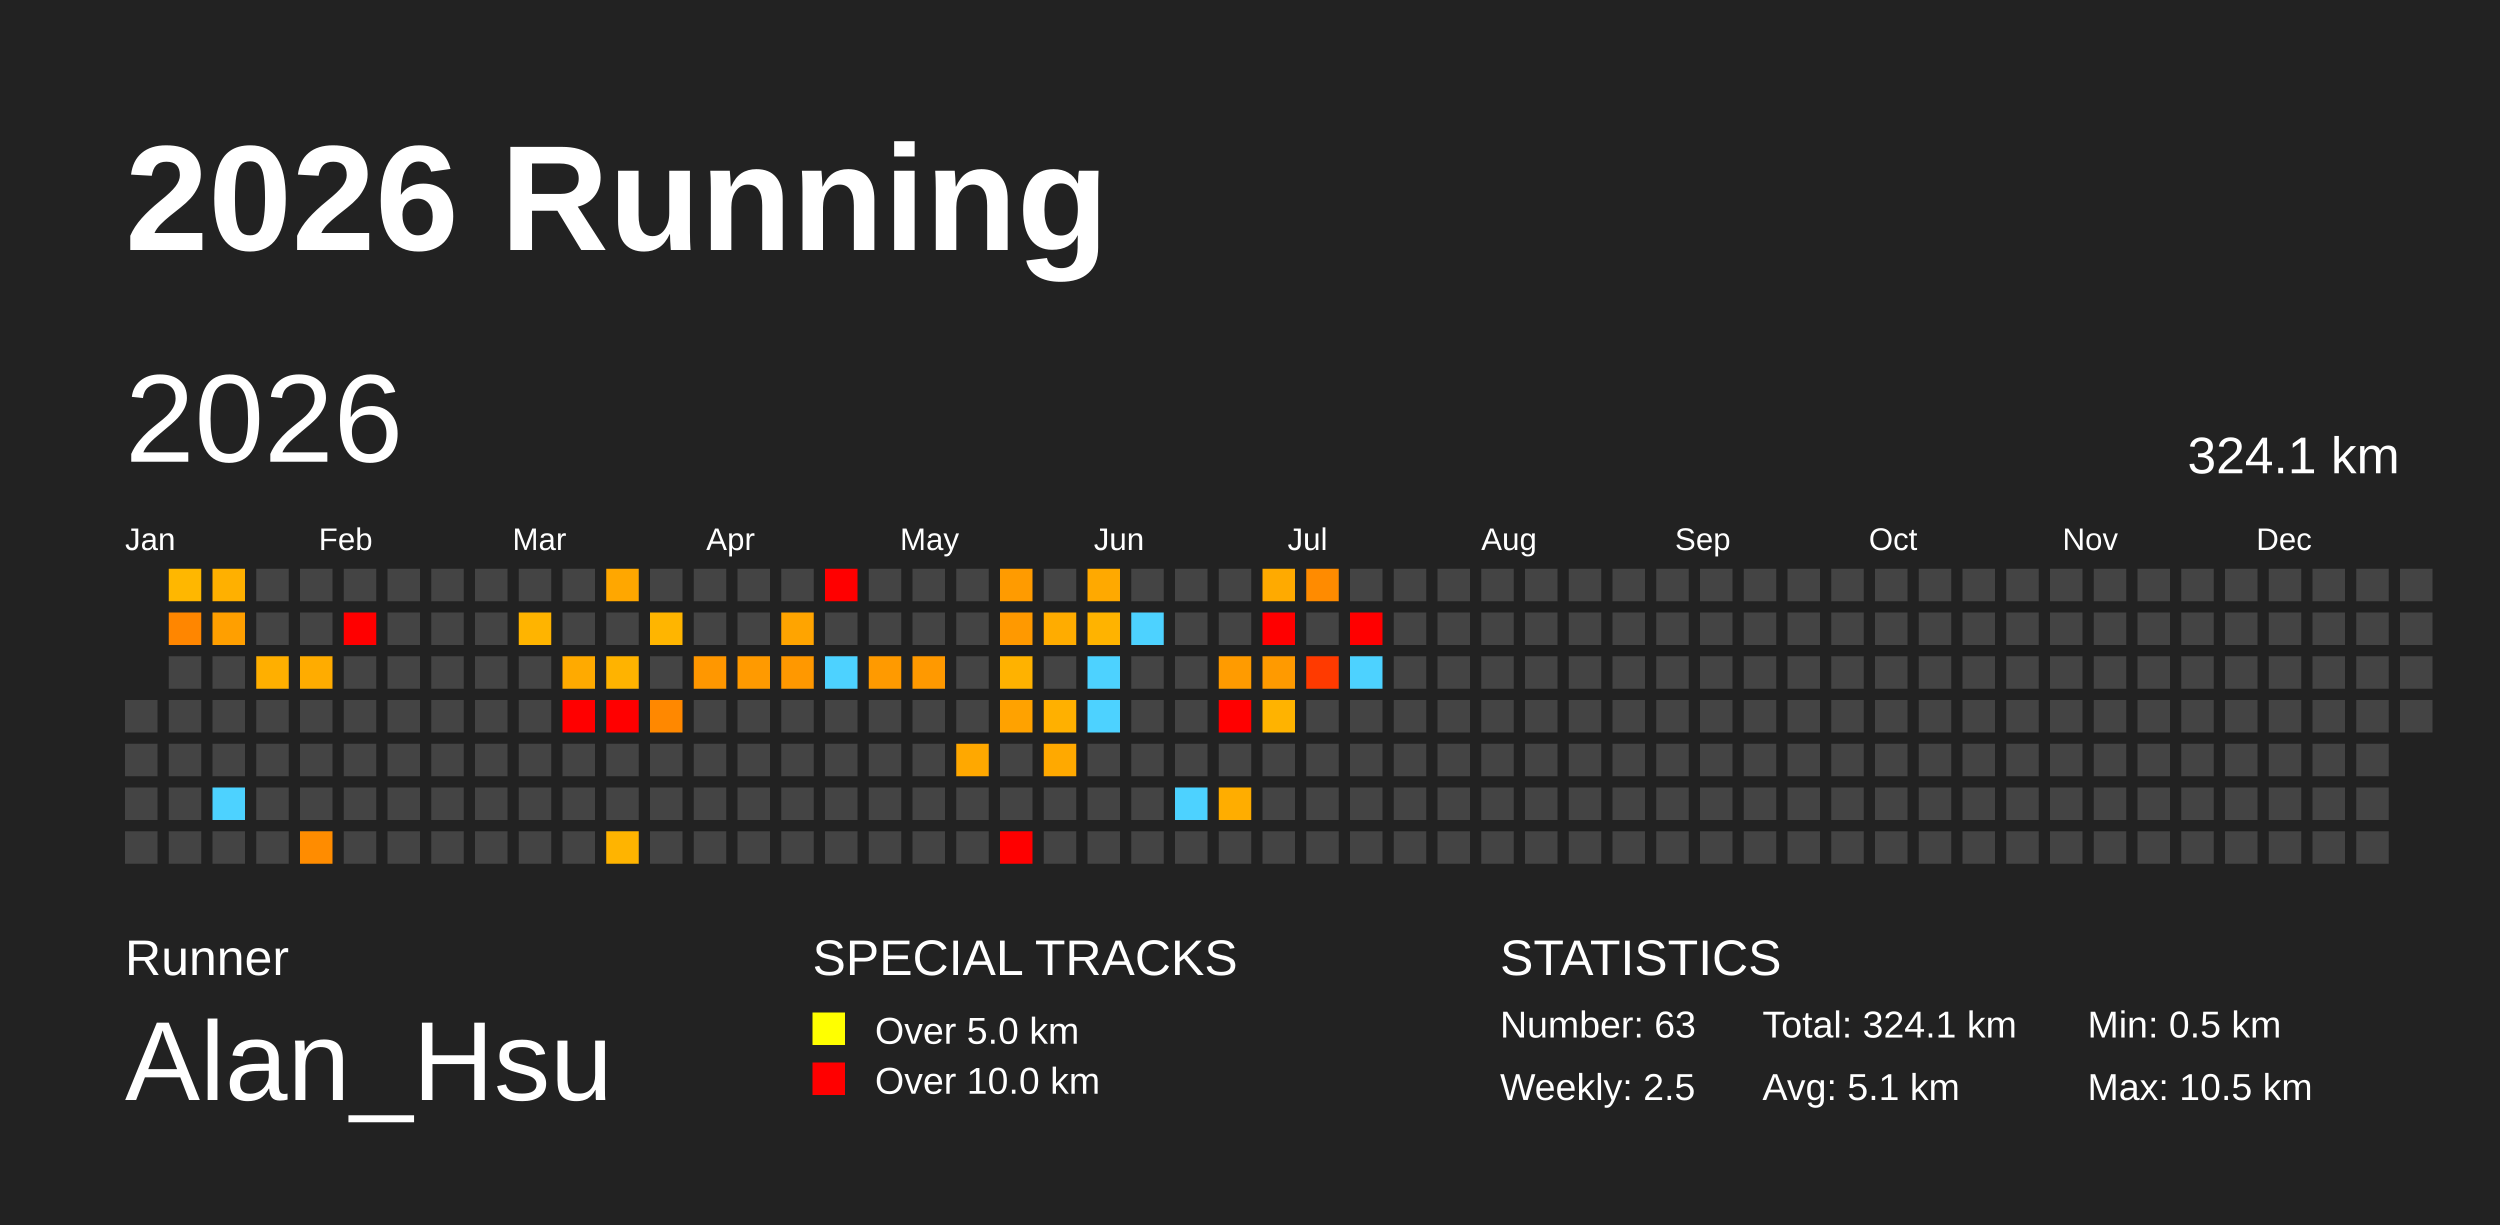
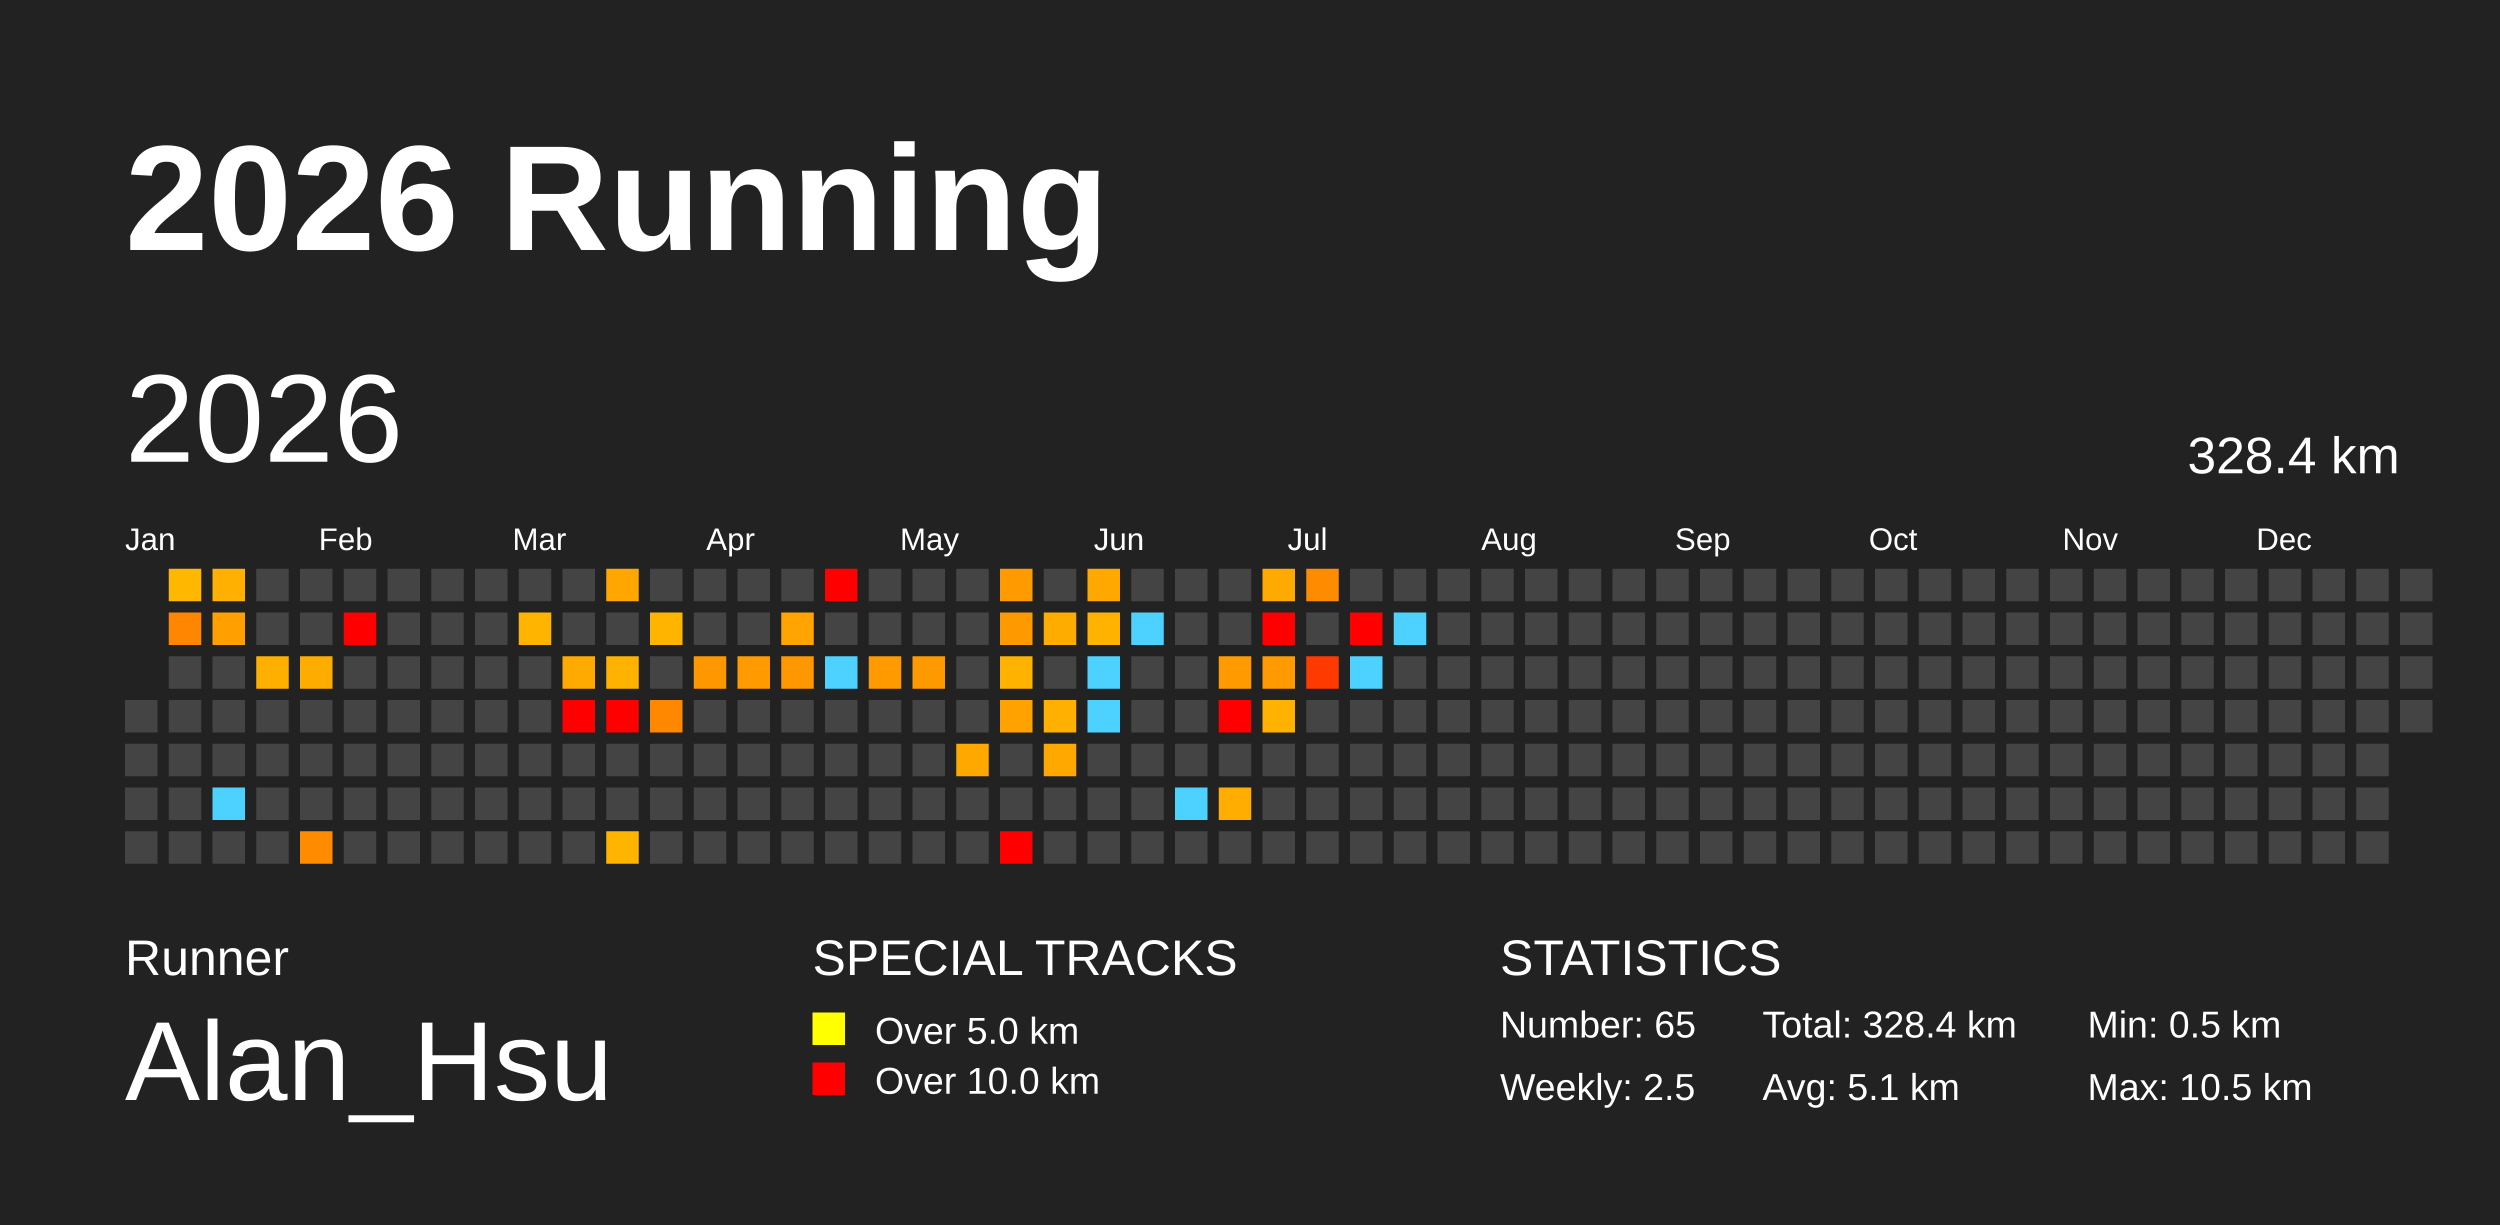
<svg xmlns="http://www.w3.org/2000/svg" baseProfile="full" height="98mm" version="1.1" viewBox="0,0,200,98" width="200mm">
  <defs />
  <rect fill="#222222" height="98" width="200" x="0" y="0" />
  <text fill="#FFFFFF" style="font-size:12px; font-family:Arial; font-weight:bold;" x="10" y="20">2026 Running</text>
  <text fill="#FFFFFF" style="font-size:4px; font-family:Arial" x="10" y="78">Runner</text>
  <text fill="#FFFFFF" style="font-size:9px; font-family:Arial" x="10" y="88">Alan_Hsu</text>
  <text fill="#FFFFFF" style="font-size:4px; font-family:Arial" x="65" y="78">SPECIAL TRACKS</text>
  <rect fill="yellow" height="2.6" width="2.6" x="65" y="81" />
  <text fill="#FFFFFF" style="font-size:3px; font-family:Arial" x="70" y="83.5">Over 5.0 km</text>
  <rect fill="red" height="2.6" width="2.6" x="65" y="85" />
  <text fill="#FFFFFF" style="font-size:3px; font-family:Arial" x="70" y="87.5">Over 10.0 km</text>
  <text fill="#FFFFFF" style="font-size:4px; font-family:Arial" x="120" y="78">STATISTICS</text>
-   <text fill="#FFFFFF" style="font-size:3px; font-family:Arial" x="120" y="83">Number: 63</text>
+   <text fill="#FFFFFF" style="font-size:3px; font-family:Arial" x="120" y="83">Number: 65</text>
  <text fill="#FFFFFF" style="font-size:3px; font-family:Arial" x="120" y="88">Weekly: 2.5</text>
-   <text fill="#FFFFFF" style="font-size:3px; font-family:Arial" x="141" y="83">Total: 324.1 km</text>
+   <text fill="#FFFFFF" style="font-size:3px; font-family:Arial" x="141" y="83">Total: 328.4 km</text>
  <text fill="#FFFFFF" style="font-size:3px; font-family:Arial" x="141" y="88">Avg: 5.1 km</text>
  <text fill="#FFFFFF" style="font-size:3px; font-family:Arial" x="167" y="83">Min: 0.5 km</text>
  <text fill="#FFFFFF" style="font-size:3px; font-family:Arial" x="167" y="88">Max: 10.5 km</text>
  <text dominant-baseline="hanging" fill="#FFFFFF" style="font-size:10.0px; font-family:Arial;" x="10" y="30">2026</text>
-   <text dominant-baseline="hanging" fill="#FFFFFF" style="font-size:4.125px; font-family:Arial;" x="175" y="35">324.1 km</text>
+   <text dominant-baseline="hanging" fill="#FFFFFF" style="font-size:4.125px; font-family:Arial;" x="175" y="35">328.4 km</text>
  <text fill="#FFFFFF" style="font-size:2.5px; font-family:Arial" x="10.0" y="44">Jan</text>
  <text fill="#FFFFFF" style="font-size:2.5px; font-family:Arial" x="25.5" y="44">Feb</text>
  <text fill="#FFFFFF" style="font-size:2.5px; font-family:Arial" x="41.0" y="44">Mar</text>
  <text fill="#FFFFFF" style="font-size:2.5px; font-family:Arial" x="56.5" y="44">Apr</text>
  <text fill="#FFFFFF" style="font-size:2.5px; font-family:Arial" x="72.0" y="44">May</text>
  <text fill="#FFFFFF" style="font-size:2.5px; font-family:Arial" x="87.5" y="44">Jun</text>
  <text fill="#FFFFFF" style="font-size:2.5px; font-family:Arial" x="103.0" y="44">Jul</text>
  <text fill="#FFFFFF" style="font-size:2.5px; font-family:Arial" x="118.5" y="44">Aug</text>
  <text fill="#FFFFFF" style="font-size:2.5px; font-family:Arial" x="134.0" y="44">Sep</text>
  <text fill="#FFFFFF" style="font-size:2.5px; font-family:Arial" x="149.5" y="44">Oct</text>
  <text fill="#FFFFFF" style="font-size:2.5px; font-family:Arial" x="165.0" y="44">Nov</text>
  <text fill="#FFFFFF" style="font-size:2.5px; font-family:Arial" x="180.5" y="44">Dec</text>
  <rect fill="#444444" height="2.6" width="2.6" x="10.0" y="56.0" />
  <rect fill="#444444" height="2.6" width="2.6" x="10.0" y="59.5" />
  <rect fill="#444444" height="2.6" width="2.6" x="10.0" y="63.0" />
  <rect fill="#444444" height="2.6" width="2.6" x="10.0" y="66.5" />
  <rect fill="#ffb700" height="2.6" width="2.6" x="13.5" y="45.5" />
  <rect fill="#ff8600" height="2.6" width="2.6" x="13.5" y="49.0" />
  <rect fill="#444444" height="2.6" width="2.6" x="13.5" y="52.5" />
  <rect fill="#444444" height="2.6" width="2.6" x="13.5" y="56.0" />
  <rect fill="#444444" height="2.6" width="2.6" x="13.5" y="59.5" />
  <rect fill="#444444" height="2.6" width="2.6" x="13.5" y="63.0" />
  <rect fill="#444444" height="2.6" width="2.6" x="13.5" y="66.5" />
  <rect fill="#ffb000" height="2.6" width="2.6" x="17.0" y="45.5" />
  <rect fill="#ff9f00" height="2.6" width="2.6" x="17.0" y="49.0" />
  <rect fill="#444444" height="2.6" width="2.6" x="17.0" y="52.5" />
  <rect fill="#444444" height="2.6" width="2.6" x="17.0" y="56.0" />
  <rect fill="#444444" height="2.6" width="2.6" x="17.0" y="59.5" />
  <rect fill="#4dd2ff" height="2.6" width="2.6" x="17.0" y="63.0" />
  <rect fill="#444444" height="2.6" width="2.6" x="17.0" y="66.5" />
  <rect fill="#444444" height="2.6" width="2.6" x="20.5" y="45.5" />
  <rect fill="#444444" height="2.6" width="2.6" x="20.5" y="49.0" />
  <rect fill="#ffaf00" height="2.6" width="2.6" x="20.5" y="52.5" />
  <rect fill="#444444" height="2.6" width="2.6" x="20.5" y="56.0" />
  <rect fill="#444444" height="2.6" width="2.6" x="20.5" y="59.5" />
  <rect fill="#444444" height="2.6" width="2.6" x="20.5" y="63.0" />
  <rect fill="#444444" height="2.6" width="2.6" x="20.5" y="66.5" />
  <rect fill="#444444" height="2.6" width="2.6" x="24.0" y="45.5" />
  <rect fill="#444444" height="2.6" width="2.6" x="24.0" y="49.0" />
  <rect fill="#ffac00" height="2.6" width="2.6" x="24.0" y="52.5" />
  <rect fill="#444444" height="2.6" width="2.6" x="24.0" y="56.0" />
  <rect fill="#444444" height="2.6" width="2.6" x="24.0" y="59.5" />
  <rect fill="#444444" height="2.6" width="2.6" x="24.0" y="63.0" />
  <rect fill="#ff8c00" height="2.6" width="2.6" x="24.0" y="66.5" />
  <rect fill="#444444" height="2.6" width="2.6" x="27.5" y="45.5" />
  <rect fill="red" height="2.6" width="2.6" x="27.5" y="49.0" />
  <rect fill="#444444" height="2.6" width="2.6" x="27.5" y="52.5" />
  <rect fill="#444444" height="2.6" width="2.6" x="27.5" y="56.0" />
  <rect fill="#444444" height="2.6" width="2.6" x="27.5" y="59.5" />
  <rect fill="#444444" height="2.6" width="2.6" x="27.5" y="63.0" />
  <rect fill="#444444" height="2.6" width="2.6" x="27.5" y="66.5" />
  <rect fill="#444444" height="2.6" width="2.6" x="31.0" y="45.5" />
  <rect fill="#444444" height="2.6" width="2.6" x="31.0" y="49.0" />
  <rect fill="#444444" height="2.6" width="2.6" x="31.0" y="52.5" />
  <rect fill="#444444" height="2.6" width="2.6" x="31.0" y="56.0" />
  <rect fill="#444444" height="2.6" width="2.6" x="31.0" y="59.5" />
  <rect fill="#444444" height="2.6" width="2.6" x="31.0" y="63.0" />
  <rect fill="#444444" height="2.6" width="2.6" x="31.0" y="66.5" />
  <rect fill="#444444" height="2.6" width="2.6" x="34.5" y="45.5" />
  <rect fill="#444444" height="2.6" width="2.6" x="34.5" y="49.0" />
  <rect fill="#444444" height="2.6" width="2.6" x="34.5" y="52.5" />
  <rect fill="#444444" height="2.6" width="2.6" x="34.5" y="56.0" />
  <rect fill="#444444" height="2.6" width="2.6" x="34.5" y="59.5" />
  <rect fill="#444444" height="2.6" width="2.6" x="34.5" y="63.0" />
  <rect fill="#444444" height="2.6" width="2.6" x="34.5" y="66.5" />
  <rect fill="#444444" height="2.6" width="2.6" x="38.0" y="45.5" />
  <rect fill="#444444" height="2.6" width="2.6" x="38.0" y="49.0" />
  <rect fill="#444444" height="2.6" width="2.6" x="38.0" y="52.5" />
  <rect fill="#444444" height="2.6" width="2.6" x="38.0" y="56.0" />
  <rect fill="#444444" height="2.6" width="2.6" x="38.0" y="59.5" />
  <rect fill="#444444" height="2.6" width="2.6" x="38.0" y="63.0" />
  <rect fill="#444444" height="2.6" width="2.6" x="38.0" y="66.5" />
  <rect fill="#444444" height="2.6" width="2.6" x="41.5" y="45.5" />
  <rect fill="#ffb400" height="2.6" width="2.6" x="41.5" y="49.0" />
  <rect fill="#444444" height="2.6" width="2.6" x="41.5" y="52.5" />
  <rect fill="#444444" height="2.6" width="2.6" x="41.5" y="56.0" />
  <rect fill="#444444" height="2.6" width="2.6" x="41.5" y="59.5" />
  <rect fill="#444444" height="2.6" width="2.6" x="41.5" y="63.0" />
  <rect fill="#444444" height="2.6" width="2.6" x="41.5" y="66.5" />
  <rect fill="#444444" height="2.6" width="2.6" x="45.0" y="45.5" />
  <rect fill="#444444" height="2.6" width="2.6" x="45.0" y="49.0" />
  <rect fill="#ffaa00" height="2.6" width="2.6" x="45.0" y="52.5" />
  <rect fill="red" height="2.6" width="2.6" x="45.0" y="56.0" />
  <rect fill="#444444" height="2.6" width="2.6" x="45.0" y="59.5" />
  <rect fill="#444444" height="2.6" width="2.6" x="45.0" y="63.0" />
  <rect fill="#444444" height="2.6" width="2.6" x="45.0" y="66.5" />
  <rect fill="#ffa700" height="2.6" width="2.6" x="48.5" y="45.5" />
  <rect fill="#444444" height="2.6" width="2.6" x="48.5" y="49.0" />
  <rect fill="#ffb300" height="2.6" width="2.6" x="48.5" y="52.5" />
  <rect fill="red" height="2.6" width="2.6" x="48.5" y="56.0" />
  <rect fill="#444444" height="2.6" width="2.6" x="48.5" y="59.5" />
  <rect fill="#444444" height="2.6" width="2.6" x="48.5" y="63.0" />
  <rect fill="#ffb400" height="2.6" width="2.6" x="48.5" y="66.5" />
  <rect fill="#444444" height="2.6" width="2.6" x="52.0" y="45.5" />
  <rect fill="#ffb500" height="2.6" width="2.6" x="52.0" y="49.0" />
  <rect fill="#444444" height="2.6" width="2.6" x="52.0" y="52.5" />
  <rect fill="#ff8800" height="2.6" width="2.6" x="52.0" y="56.0" />
  <rect fill="#444444" height="2.6" width="2.6" x="52.0" y="59.5" />
  <rect fill="#444444" height="2.6" width="2.6" x="52.0" y="63.0" />
  <rect fill="#444444" height="2.6" width="2.6" x="52.0" y="66.5" />
  <rect fill="#444444" height="2.6" width="2.6" x="55.5" y="45.5" />
  <rect fill="#444444" height="2.6" width="2.6" x="55.5" y="49.0" />
  <rect fill="#ff9700" height="2.6" width="2.6" x="55.5" y="52.5" />
  <rect fill="#444444" height="2.6" width="2.6" x="55.5" y="56.0" />
  <rect fill="#444444" height="2.6" width="2.6" x="55.5" y="59.5" />
  <rect fill="#444444" height="2.6" width="2.6" x="55.5" y="63.0" />
  <rect fill="#444444" height="2.6" width="2.6" x="55.5" y="66.5" />
  <rect fill="#444444" height="2.6" width="2.6" x="59.0" y="45.5" />
  <rect fill="#444444" height="2.6" width="2.6" x="59.0" y="49.0" />
  <rect fill="#ff9a00" height="2.6" width="2.6" x="59.0" y="52.5" />
  <rect fill="#444444" height="2.6" width="2.6" x="59.0" y="56.0" />
  <rect fill="#444444" height="2.6" width="2.6" x="59.0" y="59.5" />
  <rect fill="#444444" height="2.6" width="2.6" x="59.0" y="63.0" />
  <rect fill="#444444" height="2.6" width="2.6" x="59.0" y="66.5" />
  <rect fill="#444444" height="2.6" width="2.6" x="62.5" y="45.5" />
  <rect fill="#ffa400" height="2.6" width="2.6" x="62.5" y="49.0" />
  <rect fill="#ff9800" height="2.6" width="2.6" x="62.5" y="52.5" />
  <rect fill="#444444" height="2.6" width="2.6" x="62.5" y="56.0" />
  <rect fill="#444444" height="2.6" width="2.6" x="62.5" y="59.5" />
  <rect fill="#444444" height="2.6" width="2.6" x="62.5" y="63.0" />
  <rect fill="#444444" height="2.6" width="2.6" x="62.5" y="66.5" />
  <rect fill="red" height="2.6" width="2.6" x="66.0" y="45.5" />
  <rect fill="#444444" height="2.6" width="2.6" x="66.0" y="49.0" />
  <rect fill="#4dd2ff" height="2.6" width="2.6" x="66.0" y="52.5" />
  <rect fill="#444444" height="2.6" width="2.6" x="66.0" y="56.0" />
  <rect fill="#444444" height="2.6" width="2.6" x="66.0" y="59.5" />
  <rect fill="#444444" height="2.6" width="2.6" x="66.0" y="63.0" />
  <rect fill="#444444" height="2.6" width="2.6" x="66.0" y="66.5" />
  <rect fill="#444444" height="2.6" width="2.6" x="69.5" y="45.5" />
  <rect fill="#444444" height="2.6" width="2.6" x="69.5" y="49.0" />
  <rect fill="#ff9a00" height="2.6" width="2.6" x="69.5" y="52.5" />
  <rect fill="#444444" height="2.6" width="2.6" x="69.5" y="56.0" />
  <rect fill="#444444" height="2.6" width="2.6" x="69.5" y="59.5" />
  <rect fill="#444444" height="2.6" width="2.6" x="69.5" y="63.0" />
  <rect fill="#444444" height="2.6" width="2.6" x="69.5" y="66.5" />
  <rect fill="#444444" height="2.6" width="2.6" x="73.0" y="45.5" />
  <rect fill="#444444" height="2.6" width="2.6" x="73.0" y="49.0" />
  <rect fill="#ff9900" height="2.6" width="2.6" x="73.0" y="52.5" />
  <rect fill="#444444" height="2.6" width="2.6" x="73.0" y="56.0" />
  <rect fill="#444444" height="2.6" width="2.6" x="73.0" y="59.5" />
  <rect fill="#444444" height="2.6" width="2.6" x="73.0" y="63.0" />
  <rect fill="#444444" height="2.6" width="2.6" x="73.0" y="66.5" />
  <rect fill="#444444" height="2.6" width="2.6" x="76.5" y="45.5" />
  <rect fill="#444444" height="2.6" width="2.6" x="76.5" y="49.0" />
  <rect fill="#444444" height="2.6" width="2.6" x="76.5" y="52.5" />
  <rect fill="#444444" height="2.6" width="2.6" x="76.5" y="56.0" />
  <rect fill="#ffa800" height="2.6" width="2.6" x="76.5" y="59.5" />
  <rect fill="#444444" height="2.6" width="2.6" x="76.5" y="63.0" />
  <rect fill="#444444" height="2.6" width="2.6" x="76.5" y="66.5" />
  <rect fill="#ff9b00" height="2.6" width="2.6" x="80.0" y="45.5" />
  <rect fill="#ff9900" height="2.6" width="2.6" x="80.0" y="49.0" />
  <rect fill="#ffb200" height="2.6" width="2.6" x="80.0" y="52.5" />
  <rect fill="#ffa200" height="2.6" width="2.6" x="80.0" y="56.0" />
  <rect fill="#444444" height="2.6" width="2.6" x="80.0" y="59.5" />
  <rect fill="#444444" height="2.6" width="2.6" x="80.0" y="63.0" />
  <rect fill="red" height="2.6" width="2.6" x="80.0" y="66.5" />
  <rect fill="#444444" height="2.6" width="2.6" x="83.5" y="45.5" />
  <rect fill="#ffac00" height="2.6" width="2.6" x="83.5" y="49.0" />
  <rect fill="#444444" height="2.6" width="2.6" x="83.5" y="52.5" />
  <rect fill="#ffb000" height="2.6" width="2.6" x="83.5" y="56.0" />
  <rect fill="#ffa900" height="2.6" width="2.6" x="83.5" y="59.5" />
  <rect fill="#444444" height="2.6" width="2.6" x="83.5" y="63.0" />
  <rect fill="#444444" height="2.6" width="2.6" x="83.5" y="66.5" />
  <rect fill="#ffa900" height="2.6" width="2.6" x="87.0" y="45.5" />
  <rect fill="#ffb300" height="2.6" width="2.6" x="87.0" y="49.0" />
  <rect fill="#4dd2ff" height="2.6" width="2.6" x="87.0" y="52.5" />
  <rect fill="#4dd2ff" height="2.6" width="2.6" x="87.0" y="56.0" />
  <rect fill="#444444" height="2.6" width="2.6" x="87.0" y="59.5" />
  <rect fill="#444444" height="2.6" width="2.6" x="87.0" y="63.0" />
  <rect fill="#444444" height="2.6" width="2.6" x="87.0" y="66.5" />
  <rect fill="#444444" height="2.6" width="2.6" x="90.5" y="45.5" />
  <rect fill="#4dd2ff" height="2.6" width="2.6" x="90.5" y="49.0" />
  <rect fill="#444444" height="2.6" width="2.6" x="90.5" y="52.5" />
  <rect fill="#444444" height="2.6" width="2.6" x="90.5" y="56.0" />
  <rect fill="#444444" height="2.6" width="2.6" x="90.5" y="59.5" />
  <rect fill="#444444" height="2.6" width="2.6" x="90.5" y="63.0" />
  <rect fill="#444444" height="2.6" width="2.6" x="90.5" y="66.5" />
  <rect fill="#444444" height="2.6" width="2.6" x="94.0" y="45.5" />
  <rect fill="#444444" height="2.6" width="2.6" x="94.0" y="49.0" />
  <rect fill="#444444" height="2.6" width="2.6" x="94.0" y="52.5" />
  <rect fill="#444444" height="2.6" width="2.6" x="94.0" y="56.0" />
  <rect fill="#444444" height="2.6" width="2.6" x="94.0" y="59.5" />
  <rect fill="#4dd2ff" height="2.6" width="2.6" x="94.0" y="63.0" />
  <rect fill="#444444" height="2.6" width="2.6" x="94.0" y="66.5" />
  <rect fill="#444444" height="2.6" width="2.6" x="97.5" y="45.5" />
  <rect fill="#444444" height="2.6" width="2.6" x="97.5" y="49.0" />
  <rect fill="#ff9b00" height="2.6" width="2.6" x="97.5" y="52.5" />
  <rect fill="red" height="2.6" width="2.6" x="97.5" y="56.0" />
  <rect fill="#444444" height="2.6" width="2.6" x="97.5" y="59.5" />
  <rect fill="#ffad00" height="2.6" width="2.6" x="97.5" y="63.0" />
  <rect fill="#444444" height="2.6" width="2.6" x="97.5" y="66.5" />
  <rect fill="#ffaa00" height="2.6" width="2.6" x="101.0" y="45.5" />
  <rect fill="red" height="2.6" width="2.6" x="101.0" y="49.0" />
  <rect fill="#ff9a00" height="2.6" width="2.6" x="101.0" y="52.5" />
  <rect fill="#ffb300" height="2.6" width="2.6" x="101.0" y="56.0" />
  <rect fill="#444444" height="2.6" width="2.6" x="101.0" y="59.5" />
  <rect fill="#444444" height="2.6" width="2.6" x="101.0" y="63.0" />
  <rect fill="#444444" height="2.6" width="2.6" x="101.0" y="66.5" />
  <rect fill="#ff8b00" height="2.6" width="2.6" x="104.5" y="45.5" />
  <rect fill="#444444" height="2.6" width="2.6" x="104.5" y="49.0" />
  <rect fill="#ff3a00" height="2.6" width="2.6" x="104.5" y="52.5" />
  <rect fill="#444444" height="2.6" width="2.6" x="104.5" y="56.0" />
  <rect fill="#444444" height="2.6" width="2.6" x="104.5" y="59.5" />
  <rect fill="#444444" height="2.6" width="2.6" x="104.5" y="63.0" />
  <rect fill="#444444" height="2.6" width="2.6" x="104.5" y="66.5" />
  <rect fill="#444444" height="2.6" width="2.6" x="108.0" y="45.5" />
  <rect fill="red" height="2.6" width="2.6" x="108.0" y="49.0" />
  <rect fill="#4dd2ff" height="2.6" width="2.6" x="108.0" y="52.5" />
  <rect fill="#444444" height="2.6" width="2.6" x="108.0" y="56.0" />
  <rect fill="#444444" height="2.6" width="2.6" x="108.0" y="59.5" />
  <rect fill="#444444" height="2.6" width="2.6" x="108.0" y="63.0" />
  <rect fill="#444444" height="2.6" width="2.6" x="108.0" y="66.5" />
  <rect fill="#444444" height="2.6" width="2.6" x="111.5" y="45.5" />
-   <rect fill="#444444" height="2.6" width="2.6" x="111.5" y="49.0" />
+   <rect fill="#4dd2ff" height="2.6" width="2.6" x="111.5" y="49.0" />
  <rect fill="#444444" height="2.6" width="2.6" x="111.5" y="52.5" />
  <rect fill="#444444" height="2.6" width="2.6" x="111.5" y="56.0" />
  <rect fill="#444444" height="2.6" width="2.6" x="111.5" y="59.5" />
  <rect fill="#444444" height="2.6" width="2.6" x="111.5" y="63.0" />
  <rect fill="#444444" height="2.6" width="2.6" x="111.5" y="66.5" />
  <rect fill="#444444" height="2.6" width="2.6" x="115.0" y="45.5" />
  <rect fill="#444444" height="2.6" width="2.6" x="115.0" y="49.0" />
  <rect fill="#444444" height="2.6" width="2.6" x="115.0" y="52.5" />
  <rect fill="#444444" height="2.6" width="2.6" x="115.0" y="56.0" />
  <rect fill="#444444" height="2.6" width="2.6" x="115.0" y="59.5" />
  <rect fill="#444444" height="2.6" width="2.6" x="115.0" y="63.0" />
  <rect fill="#444444" height="2.6" width="2.6" x="115.0" y="66.5" />
  <rect fill="#444444" height="2.6" width="2.6" x="118.5" y="45.5" />
  <rect fill="#444444" height="2.6" width="2.6" x="118.5" y="49.0" />
  <rect fill="#444444" height="2.6" width="2.6" x="118.5" y="52.5" />
  <rect fill="#444444" height="2.6" width="2.6" x="118.5" y="56.0" />
  <rect fill="#444444" height="2.6" width="2.6" x="118.5" y="59.5" />
  <rect fill="#444444" height="2.6" width="2.6" x="118.5" y="63.0" />
  <rect fill="#444444" height="2.6" width="2.6" x="118.5" y="66.5" />
  <rect fill="#444444" height="2.6" width="2.6" x="122.0" y="45.5" />
  <rect fill="#444444" height="2.6" width="2.6" x="122.0" y="49.0" />
  <rect fill="#444444" height="2.6" width="2.6" x="122.0" y="52.5" />
  <rect fill="#444444" height="2.6" width="2.6" x="122.0" y="56.0" />
  <rect fill="#444444" height="2.6" width="2.6" x="122.0" y="59.5" />
  <rect fill="#444444" height="2.6" width="2.6" x="122.0" y="63.0" />
  <rect fill="#444444" height="2.6" width="2.6" x="122.0" y="66.5" />
  <rect fill="#444444" height="2.6" width="2.6" x="125.5" y="45.5" />
  <rect fill="#444444" height="2.6" width="2.6" x="125.5" y="49.0" />
  <rect fill="#444444" height="2.6" width="2.6" x="125.5" y="52.5" />
  <rect fill="#444444" height="2.6" width="2.6" x="125.5" y="56.0" />
  <rect fill="#444444" height="2.6" width="2.6" x="125.5" y="59.5" />
  <rect fill="#444444" height="2.6" width="2.6" x="125.5" y="63.0" />
  <rect fill="#444444" height="2.6" width="2.6" x="125.5" y="66.5" />
  <rect fill="#444444" height="2.6" width="2.6" x="129.0" y="45.5" />
  <rect fill="#444444" height="2.6" width="2.6" x="129.0" y="49.0" />
  <rect fill="#444444" height="2.6" width="2.6" x="129.0" y="52.5" />
  <rect fill="#444444" height="2.6" width="2.6" x="129.0" y="56.0" />
  <rect fill="#444444" height="2.6" width="2.6" x="129.0" y="59.5" />
  <rect fill="#444444" height="2.6" width="2.6" x="129.0" y="63.0" />
  <rect fill="#444444" height="2.6" width="2.6" x="129.0" y="66.5" />
  <rect fill="#444444" height="2.6" width="2.6" x="132.5" y="45.5" />
  <rect fill="#444444" height="2.6" width="2.6" x="132.5" y="49.0" />
  <rect fill="#444444" height="2.6" width="2.6" x="132.5" y="52.5" />
  <rect fill="#444444" height="2.6" width="2.6" x="132.5" y="56.0" />
  <rect fill="#444444" height="2.6" width="2.6" x="132.5" y="59.5" />
  <rect fill="#444444" height="2.6" width="2.6" x="132.5" y="63.0" />
  <rect fill="#444444" height="2.6" width="2.6" x="132.5" y="66.5" />
  <rect fill="#444444" height="2.6" width="2.6" x="136.0" y="45.5" />
  <rect fill="#444444" height="2.6" width="2.6" x="136.0" y="49.0" />
  <rect fill="#444444" height="2.6" width="2.6" x="136.0" y="52.5" />
  <rect fill="#444444" height="2.6" width="2.6" x="136.0" y="56.0" />
  <rect fill="#444444" height="2.6" width="2.6" x="136.0" y="59.5" />
  <rect fill="#444444" height="2.6" width="2.6" x="136.0" y="63.0" />
  <rect fill="#444444" height="2.6" width="2.6" x="136.0" y="66.5" />
  <rect fill="#444444" height="2.6" width="2.6" x="139.5" y="45.5" />
  <rect fill="#444444" height="2.6" width="2.6" x="139.5" y="49.0" />
  <rect fill="#444444" height="2.6" width="2.6" x="139.5" y="52.5" />
  <rect fill="#444444" height="2.6" width="2.6" x="139.5" y="56.0" />
  <rect fill="#444444" height="2.6" width="2.6" x="139.5" y="59.5" />
  <rect fill="#444444" height="2.6" width="2.6" x="139.5" y="63.0" />
  <rect fill="#444444" height="2.6" width="2.6" x="139.5" y="66.5" />
  <rect fill="#444444" height="2.6" width="2.6" x="143.0" y="45.5" />
  <rect fill="#444444" height="2.6" width="2.6" x="143.0" y="49.0" />
  <rect fill="#444444" height="2.6" width="2.6" x="143.0" y="52.5" />
  <rect fill="#444444" height="2.6" width="2.6" x="143.0" y="56.0" />
  <rect fill="#444444" height="2.6" width="2.6" x="143.0" y="59.5" />
  <rect fill="#444444" height="2.6" width="2.6" x="143.0" y="63.0" />
  <rect fill="#444444" height="2.6" width="2.6" x="143.0" y="66.5" />
  <rect fill="#444444" height="2.6" width="2.6" x="146.5" y="45.5" />
  <rect fill="#444444" height="2.6" width="2.6" x="146.5" y="49.0" />
  <rect fill="#444444" height="2.6" width="2.6" x="146.5" y="52.5" />
  <rect fill="#444444" height="2.6" width="2.6" x="146.5" y="56.0" />
  <rect fill="#444444" height="2.6" width="2.6" x="146.5" y="59.5" />
  <rect fill="#444444" height="2.6" width="2.6" x="146.5" y="63.0" />
  <rect fill="#444444" height="2.6" width="2.6" x="146.5" y="66.5" />
  <rect fill="#444444" height="2.6" width="2.6" x="150.0" y="45.5" />
  <rect fill="#444444" height="2.6" width="2.6" x="150.0" y="49.0" />
  <rect fill="#444444" height="2.6" width="2.6" x="150.0" y="52.5" />
  <rect fill="#444444" height="2.6" width="2.6" x="150.0" y="56.0" />
  <rect fill="#444444" height="2.6" width="2.6" x="150.0" y="59.5" />
  <rect fill="#444444" height="2.6" width="2.6" x="150.0" y="63.0" />
  <rect fill="#444444" height="2.6" width="2.6" x="150.0" y="66.5" />
  <rect fill="#444444" height="2.6" width="2.6" x="153.5" y="45.5" />
  <rect fill="#444444" height="2.6" width="2.6" x="153.5" y="49.0" />
  <rect fill="#444444" height="2.6" width="2.6" x="153.5" y="52.5" />
  <rect fill="#444444" height="2.6" width="2.6" x="153.5" y="56.0" />
  <rect fill="#444444" height="2.6" width="2.6" x="153.5" y="59.5" />
  <rect fill="#444444" height="2.6" width="2.6" x="153.5" y="63.0" />
  <rect fill="#444444" height="2.6" width="2.6" x="153.5" y="66.5" />
  <rect fill="#444444" height="2.6" width="2.6" x="157.0" y="45.5" />
  <rect fill="#444444" height="2.6" width="2.6" x="157.0" y="49.0" />
  <rect fill="#444444" height="2.6" width="2.6" x="157.0" y="52.5" />
  <rect fill="#444444" height="2.6" width="2.6" x="157.0" y="56.0" />
  <rect fill="#444444" height="2.6" width="2.6" x="157.0" y="59.5" />
  <rect fill="#444444" height="2.6" width="2.6" x="157.0" y="63.0" />
  <rect fill="#444444" height="2.6" width="2.6" x="157.0" y="66.5" />
  <rect fill="#444444" height="2.6" width="2.6" x="160.5" y="45.5" />
  <rect fill="#444444" height="2.6" width="2.6" x="160.5" y="49.0" />
  <rect fill="#444444" height="2.6" width="2.6" x="160.5" y="52.5" />
  <rect fill="#444444" height="2.6" width="2.6" x="160.5" y="56.0" />
  <rect fill="#444444" height="2.6" width="2.6" x="160.5" y="59.5" />
  <rect fill="#444444" height="2.6" width="2.6" x="160.5" y="63.0" />
  <rect fill="#444444" height="2.6" width="2.6" x="160.5" y="66.5" />
  <rect fill="#444444" height="2.6" width="2.6" x="164.0" y="45.5" />
  <rect fill="#444444" height="2.6" width="2.6" x="164.0" y="49.0" />
  <rect fill="#444444" height="2.6" width="2.6" x="164.0" y="52.5" />
  <rect fill="#444444" height="2.6" width="2.6" x="164.0" y="56.0" />
  <rect fill="#444444" height="2.6" width="2.6" x="164.0" y="59.5" />
  <rect fill="#444444" height="2.6" width="2.6" x="164.0" y="63.0" />
  <rect fill="#444444" height="2.6" width="2.6" x="164.0" y="66.5" />
  <rect fill="#444444" height="2.6" width="2.6" x="167.5" y="45.5" />
  <rect fill="#444444" height="2.6" width="2.6" x="167.5" y="49.0" />
  <rect fill="#444444" height="2.6" width="2.6" x="167.5" y="52.5" />
  <rect fill="#444444" height="2.6" width="2.6" x="167.5" y="56.0" />
  <rect fill="#444444" height="2.6" width="2.6" x="167.5" y="59.5" />
  <rect fill="#444444" height="2.6" width="2.6" x="167.5" y="63.0" />
  <rect fill="#444444" height="2.6" width="2.6" x="167.5" y="66.5" />
  <rect fill="#444444" height="2.6" width="2.6" x="171.0" y="45.5" />
  <rect fill="#444444" height="2.6" width="2.6" x="171.0" y="49.0" />
  <rect fill="#444444" height="2.6" width="2.6" x="171.0" y="52.5" />
  <rect fill="#444444" height="2.6" width="2.6" x="171.0" y="56.0" />
  <rect fill="#444444" height="2.6" width="2.6" x="171.0" y="59.5" />
  <rect fill="#444444" height="2.6" width="2.6" x="171.0" y="63.0" />
  <rect fill="#444444" height="2.6" width="2.6" x="171.0" y="66.5" />
  <rect fill="#444444" height="2.6" width="2.6" x="174.5" y="45.5" />
  <rect fill="#444444" height="2.6" width="2.6" x="174.5" y="49.0" />
  <rect fill="#444444" height="2.6" width="2.6" x="174.5" y="52.5" />
  <rect fill="#444444" height="2.6" width="2.6" x="174.5" y="56.0" />
  <rect fill="#444444" height="2.6" width="2.6" x="174.5" y="59.5" />
  <rect fill="#444444" height="2.6" width="2.6" x="174.5" y="63.0" />
  <rect fill="#444444" height="2.6" width="2.6" x="174.5" y="66.5" />
  <rect fill="#444444" height="2.6" width="2.6" x="178.0" y="45.5" />
  <rect fill="#444444" height="2.6" width="2.6" x="178.0" y="49.0" />
  <rect fill="#444444" height="2.6" width="2.6" x="178.0" y="52.5" />
  <rect fill="#444444" height="2.6" width="2.6" x="178.0" y="56.0" />
  <rect fill="#444444" height="2.6" width="2.6" x="178.0" y="59.5" />
  <rect fill="#444444" height="2.6" width="2.6" x="178.0" y="63.0" />
  <rect fill="#444444" height="2.6" width="2.6" x="178.0" y="66.5" />
  <rect fill="#444444" height="2.6" width="2.6" x="181.5" y="45.5" />
  <rect fill="#444444" height="2.6" width="2.6" x="181.5" y="49.0" />
  <rect fill="#444444" height="2.6" width="2.6" x="181.5" y="52.5" />
  <rect fill="#444444" height="2.6" width="2.6" x="181.5" y="56.0" />
  <rect fill="#444444" height="2.6" width="2.6" x="181.5" y="59.5" />
  <rect fill="#444444" height="2.6" width="2.6" x="181.5" y="63.0" />
  <rect fill="#444444" height="2.6" width="2.6" x="181.5" y="66.5" />
  <rect fill="#444444" height="2.6" width="2.6" x="185.0" y="45.5" />
  <rect fill="#444444" height="2.6" width="2.6" x="185.0" y="49.0" />
  <rect fill="#444444" height="2.6" width="2.6" x="185.0" y="52.5" />
  <rect fill="#444444" height="2.6" width="2.6" x="185.0" y="56.0" />
  <rect fill="#444444" height="2.6" width="2.6" x="185.0" y="59.5" />
  <rect fill="#444444" height="2.6" width="2.6" x="185.0" y="63.0" />
  <rect fill="#444444" height="2.6" width="2.6" x="185.0" y="66.5" />
  <rect fill="#444444" height="2.6" width="2.6" x="188.5" y="45.5" />
  <rect fill="#444444" height="2.6" width="2.6" x="188.5" y="49.0" />
  <rect fill="#444444" height="2.6" width="2.6" x="188.5" y="52.5" />
  <rect fill="#444444" height="2.6" width="2.6" x="188.5" y="56.0" />
  <rect fill="#444444" height="2.6" width="2.6" x="188.5" y="59.5" />
  <rect fill="#444444" height="2.6" width="2.6" x="188.5" y="63.0" />
  <rect fill="#444444" height="2.6" width="2.6" x="188.5" y="66.5" />
  <rect fill="#444444" height="2.6" width="2.6" x="192.0" y="45.5" />
  <rect fill="#444444" height="2.6" width="2.6" x="192.0" y="49.0" />
  <rect fill="#444444" height="2.6" width="2.6" x="192.0" y="52.5" />
  <rect fill="#444444" height="2.6" width="2.6" x="192.0" y="56.0" />
</svg>
